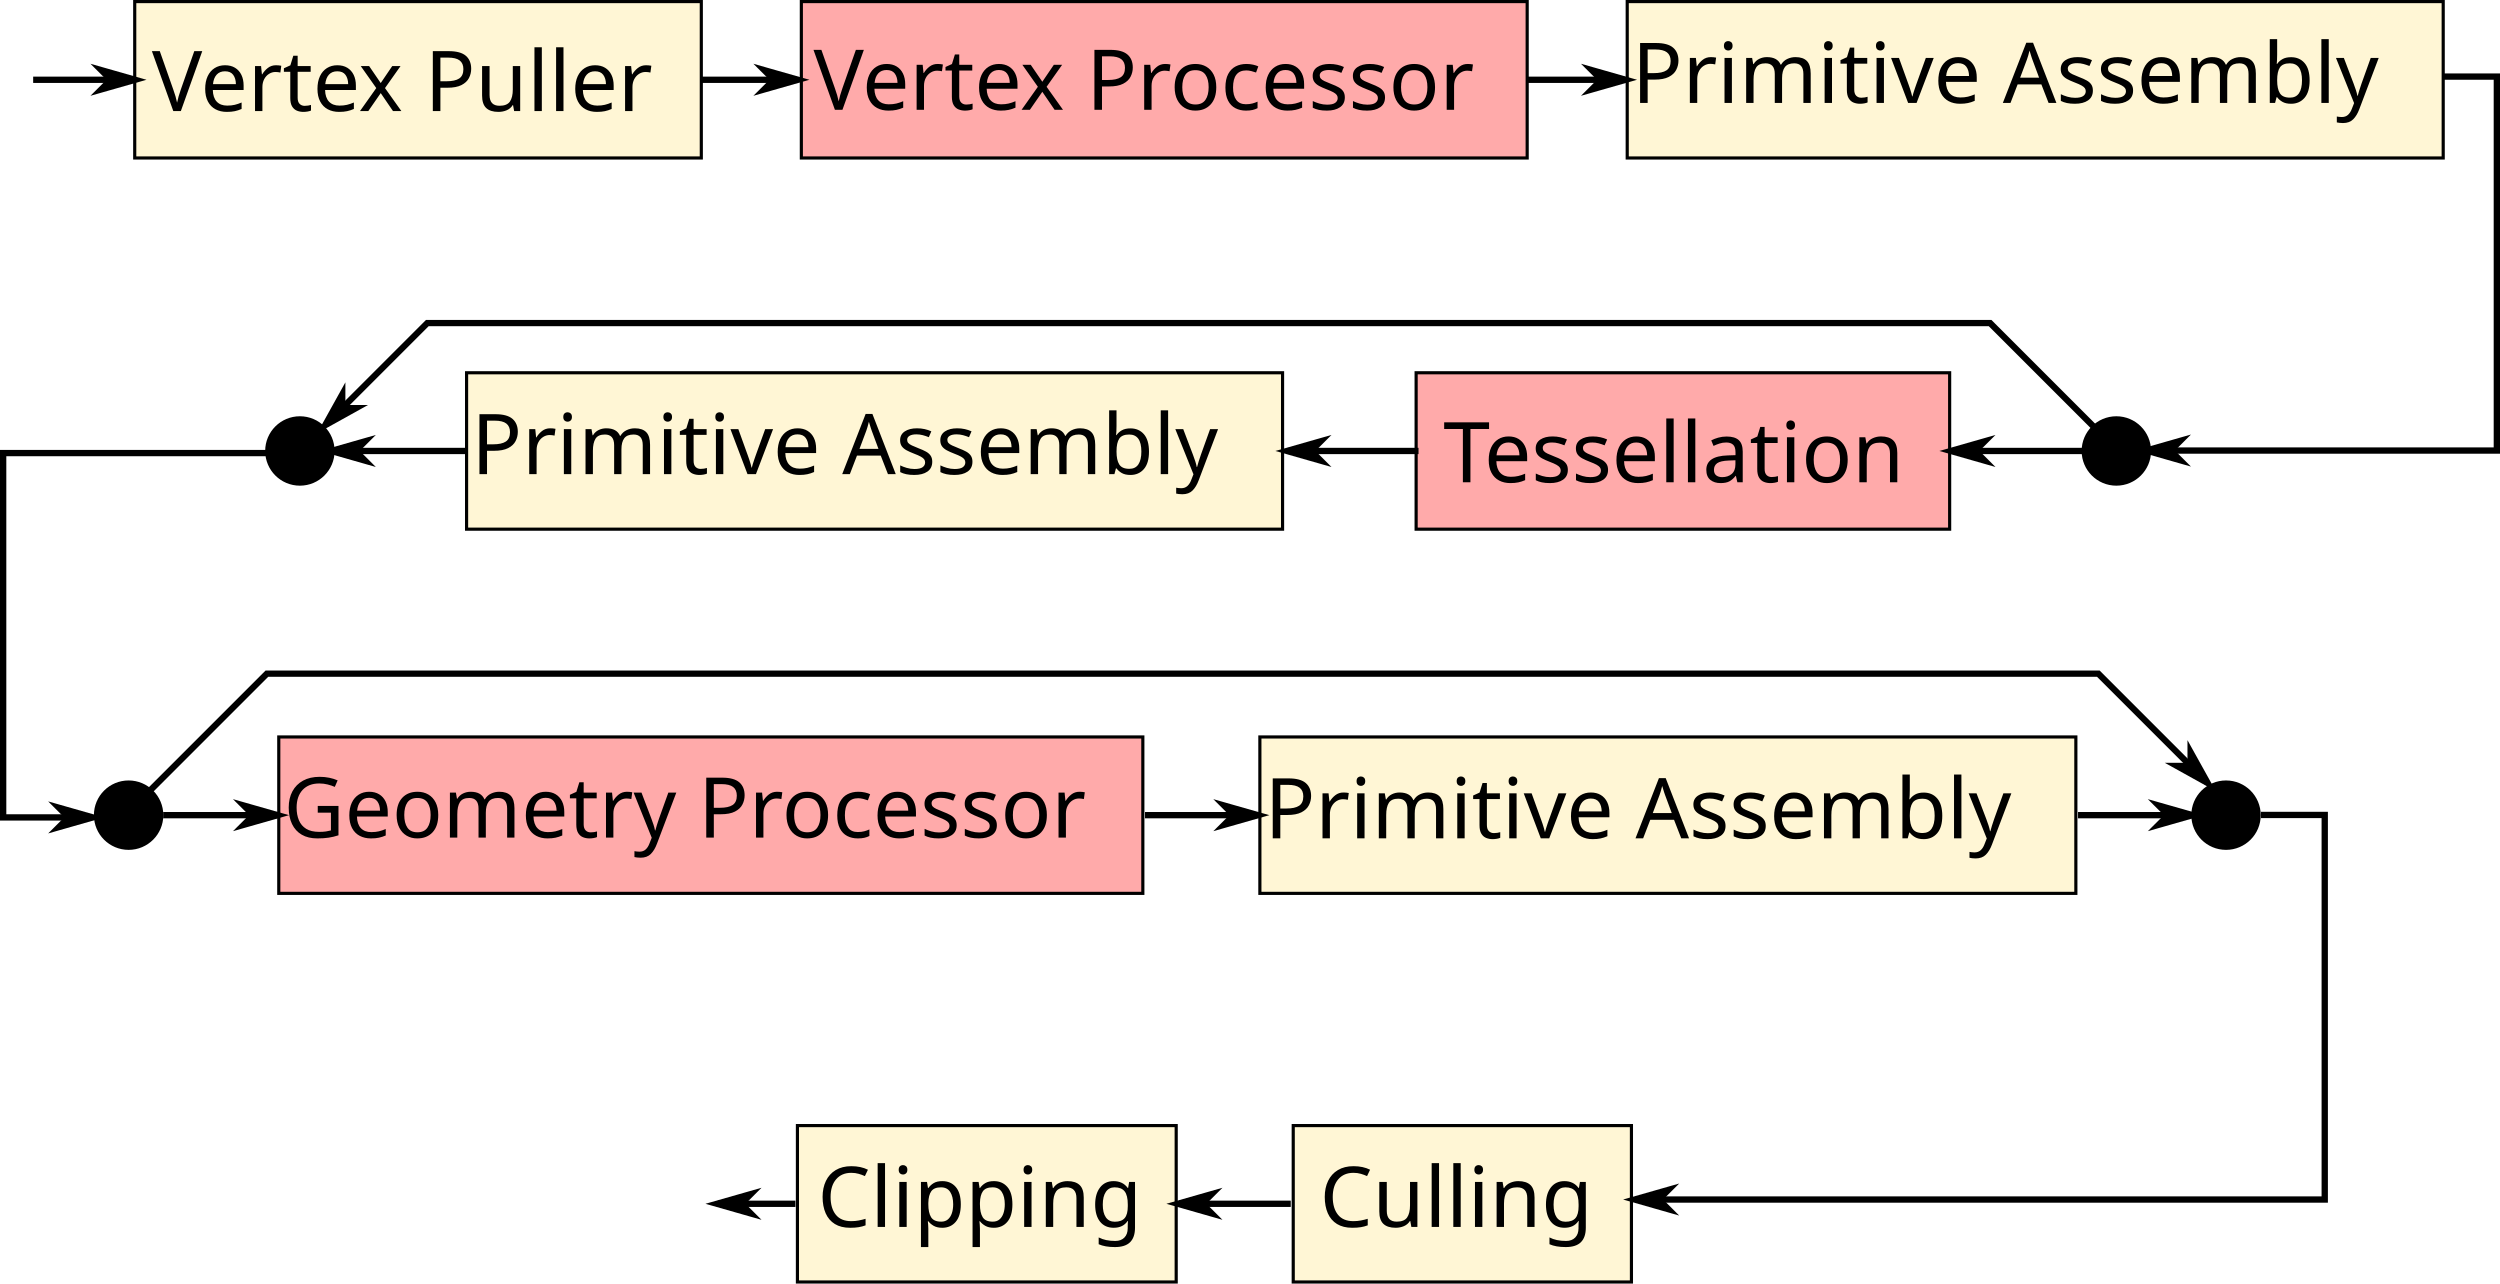
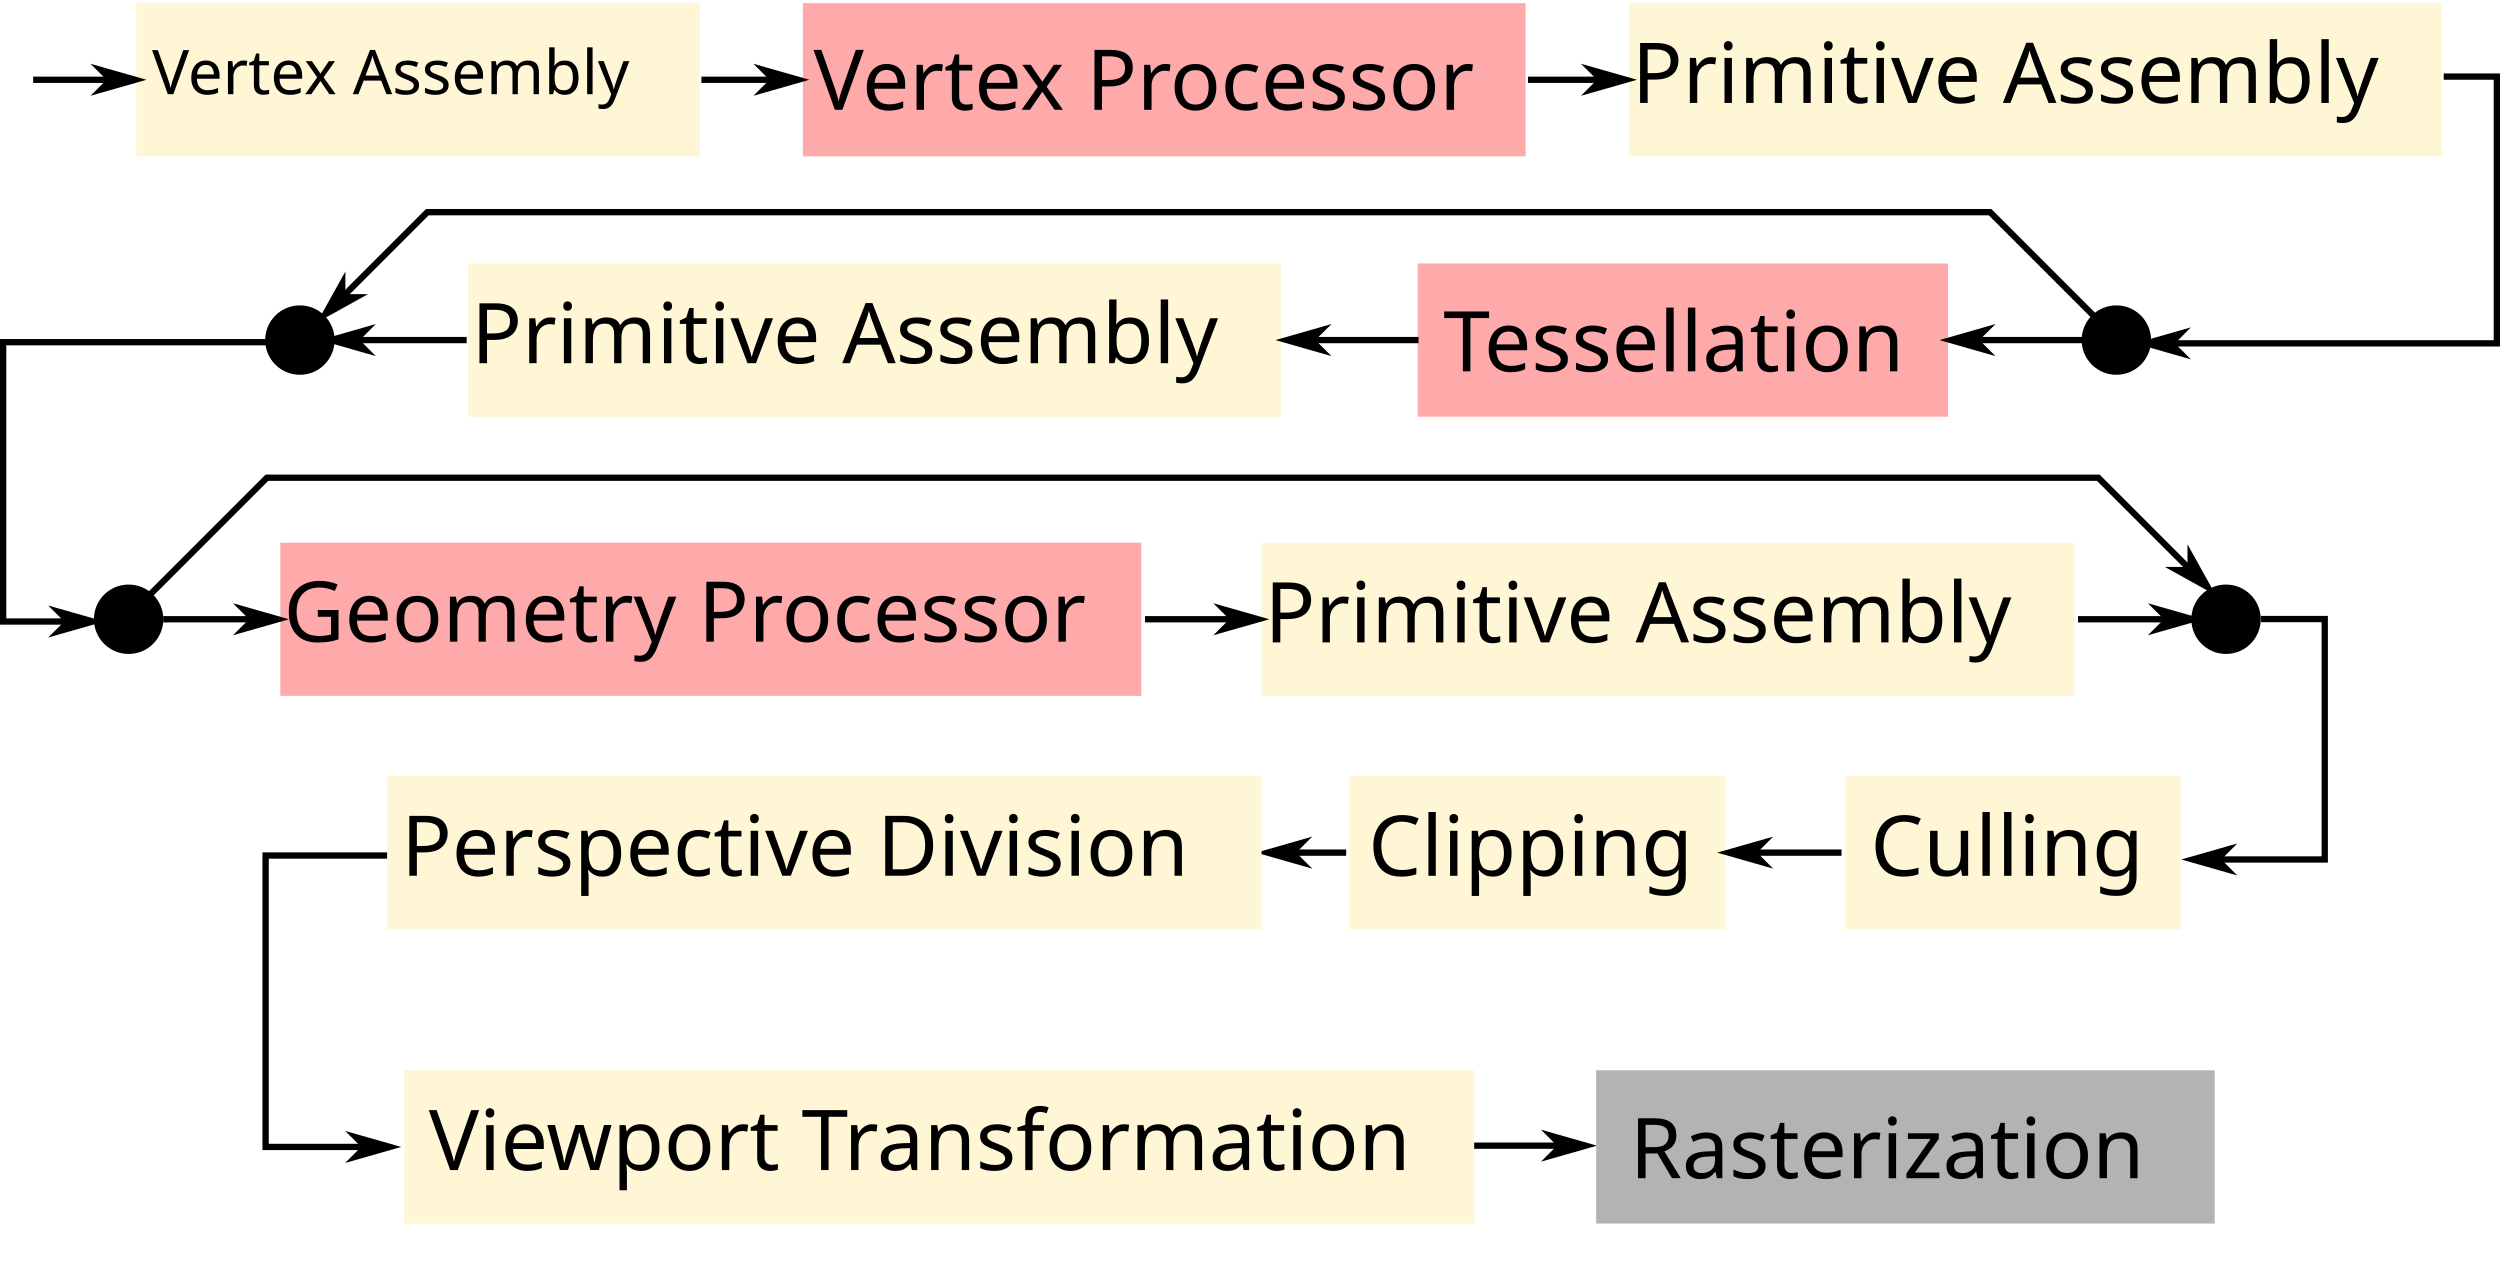
<svg xmlns="http://www.w3.org/2000/svg" width="357.899mm" height="183.755mm" viewBox="0 0 357.899 183.755" version="1.1" id="svg14798">
  <defs id="defs14792">
    <marker orient="auto" refY="0" refX="0" id="Arrow1Mend" style="overflow:visible">
      <path id="path3697" d="M 0,0 5,-5 -12.5,0 5,5 Z" style="fill-rule:evenodd;stroke:#000000;stroke-width:1pt;marker-start:none" transform="matrix(-0.4,0,0,-0.4,-4,0)" />
    </marker>
    <marker orient="auto" refY="0" refX="0" id="marker14679" style="overflow:visible">
      <path id="path14677" d="M 0,0 5,-5 -12.5,0 5,5 Z" style="fill-rule:evenodd;stroke:#000000;stroke-width:1pt;marker-start:none" transform="matrix(-0.4,0,0,-0.4,-4,0)" />
    </marker>
    <marker orient="auto" refY="0" refX="0" id="marker14683" style="overflow:visible">
      <path id="path14681" d="M 0,0 5,-5 -12.5,0 5,5 Z" style="fill-rule:evenodd;stroke:#000000;stroke-width:1pt;marker-start:none" transform="matrix(-0.4,0,0,-0.4,-4,0)" />
    </marker>
    <marker orient="auto" refY="0" refX="0" id="marker14687" style="overflow:visible">
      <path id="path14685" d="M 0,0 5,-5 -12.5,0 5,5 Z" style="fill-rule:evenodd;stroke:#000000;stroke-width:1pt;marker-start:none" transform="matrix(-0.4,0,0,-0.4,-4,0)" />
    </marker>
    <marker orient="auto" refY="0" refX="0" id="marker14691" style="overflow:visible">
      <path id="path14689" d="M 0,0 5,-5 -12.5,0 5,5 Z" style="fill-rule:evenodd;stroke:#000000;stroke-width:1pt;marker-start:none" transform="matrix(-0.4,0,0,-0.4,-4,0)" />
    </marker>
    <marker orient="auto" refY="0" refX="0" id="marker14695" style="overflow:visible">
      <path id="path14693" d="M 0,0 5,-5 -12.5,0 5,5 Z" style="fill-rule:evenodd;stroke:#000000;stroke-width:1pt;marker-start:none" transform="matrix(-0.4,0,0,-0.4,-4,0)" />
    </marker>
    <marker orient="auto" refY="0" refX="0" id="marker14699" style="overflow:visible">
      <path id="path14697" d="M 0,0 5,-5 -12.5,0 5,5 Z" style="fill-rule:evenodd;stroke:#000000;stroke-width:1pt;marker-start:none" transform="matrix(-0.4,0,0,-0.4,-4,0)" />
    </marker>
    <marker orient="auto" refY="0" refX="0" id="marker14703" style="overflow:visible">
      <path id="path14701" d="M 0,0 5,-5 -12.5,0 5,5 Z" style="fill-rule:evenodd;stroke:#000000;stroke-width:1pt;marker-start:none" transform="matrix(-0.4,0,0,-0.4,-4,0)" />
    </marker>
    <marker orient="auto" refY="0" refX="0" id="marker14707" style="overflow:visible">
      <path id="path14705" d="M 0,0 5,-5 -12.5,0 5,5 Z" style="fill-rule:evenodd;stroke:#000000;stroke-width:1pt;marker-start:none" transform="matrix(-0.4,0,0,-0.4,-4,0)" />
    </marker>
    <marker orient="auto" refY="0" refX="0" id="marker14711" style="overflow:visible">
      <path id="path14709" d="M 0,0 5,-5 -12.5,0 5,5 Z" style="fill-rule:evenodd;stroke:#000000;stroke-width:1pt;marker-start:none" transform="matrix(-0.4,0,0,-0.4,-4,0)" />
    </marker>
    <marker orient="auto" refY="0" refX="0" id="marker14715" style="overflow:visible">
      <path id="path14713" d="M 0,0 5,-5 -12.5,0 5,5 Z" style="fill-rule:evenodd;stroke:#000000;stroke-width:1pt;marker-start:none" transform="matrix(-0.4,0,0,-0.4,-4,0)" />
    </marker>
    <marker orient="auto" refY="0" refX="0" id="marker14719" style="overflow:visible">
      <path id="path14717" d="M 0,0 5,-5 -12.5,0 5,5 Z" style="fill-rule:evenodd;stroke:#000000;stroke-width:1pt;marker-start:none" transform="matrix(-0.4,0,0,-0.4,-4,0)" />
    </marker>
    <marker orient="auto" refY="0" refX="0" id="marker14723" style="overflow:visible">
      <path id="path14721" d="M 0,0 5,-5 -12.5,0 5,5 Z" style="fill-rule:evenodd;stroke:#000000;stroke-width:1pt;marker-start:none" transform="matrix(-0.4,0,0,-0.4,-4,0)" />
    </marker>
    <marker orient="auto" refY="0" refX="0" id="marker14727" style="overflow:visible">
      <path id="path14725" d="M 0,0 5,-5 -12.5,0 5,5 Z" style="fill-rule:evenodd;stroke:#000000;stroke-width:1pt;marker-start:none" transform="matrix(-0.4,0,0,-0.4,-4,0)" />
    </marker>
    <marker orient="auto" refY="0" refX="0" id="marker14731" style="overflow:visible">
      <path id="path14729" d="M 0,0 5,-5 -12.5,0 5,5 Z" style="fill-rule:evenodd;stroke:#000000;stroke-width:1pt;marker-start:none" transform="matrix(-0.4,0,0,-0.4,-4,0)" />
    </marker>
    <marker orient="auto" refY="0" refX="0" id="marker14735" style="overflow:visible">
      <path id="path14733" d="M 0,0 5,-5 -12.5,0 5,5 Z" style="fill-rule:evenodd;stroke:#000000;stroke-width:1pt;marker-start:none" transform="matrix(-0.4,0,0,-0.4,-4,0)" />
    </marker>
+     <marker orient="auto" refY="0" refX="0" id="Arrow1Mend-3" style="overflow:visible">
+       <path id="path3697-6" d="M 0,0 5,-5 -12.5,0 5,5 Z" style="fill-rule:evenodd;stroke:#000000;stroke-width:1pt;marker-start:none" transform="matrix(-0.4,0,0,-0.4,-4,0)" />
+     </marker>
+     <marker orient="auto" refY="0" refX="0" id="Arrow1Mend-2-9" style="overflow:visible">
+       <path id="path3697-7-3" d="M 0,0 5,-5 -12.5,0 5,5 Z" style="fill-rule:evenodd;stroke:#000000;stroke-width:1pt;marker-start:none" transform="matrix(-0.4,0,0,-0.4,-4,0)" />
+     </marker>
+     <marker orient="auto" refY="0" refX="0" id="Arrow1Mend-2-9-0" style="overflow:visible">
+       <path id="path3697-7-3-6" d="M 0,0 5,-5 -12.5,0 5,5 Z" style="fill-rule:evenodd;stroke:#000000;stroke-width:1pt;marker-start:none" transform="matrix(-0.4,0,0,-0.4,-4,0)" />
+     </marker>
+     <marker orient="auto" refY="0" refX="0" id="Arrow1Mend-5" style="overflow:visible">
+       <path id="path3697-3" d="M 0,0 5,-5 -12.5,0 5,5 Z" style="fill-rule:evenodd;stroke:#000000;stroke-width:1pt;marker-start:none" transform="matrix(-0.4,0,0,-0.4,-4,0)" />
+     </marker>
  </defs>
  <g id="layer1" transform="translate(91.25915,24.6871)">
-     <g id="g14407" transform="matrix(0.1505627,0,0,0.1505627,-335.832,80.00382)">
-       <g transform="translate(-45.71429,18.27087)" id="g14276">
-         <g id="g14117" transform="translate(4190.261,-292.9149)">
-           <rect y="651.055" x="-1289.01" height="145.714" width="318.572" id="rect13427-8-5" style="color:#000000;display:inline;overflow:visible;visibility:visible;opacity:1;fill:#fff6d5;fill-opacity:1;stroke:#000000;stroke-width:6;stroke-linecap:butt;stroke-linejoin:miter;stroke-miterlimit:4;stroke-dasharray:none;stroke-dashoffset:0;stroke-opacity:1;marker:none;paint-order:stroke fill markers;enable-background:accumulate" />
-           <text xml:space="preserve" style="font-style:normal;font-weight:normal;font-size:23.044px;line-height:0%;font-family:sans-serif;letter-spacing:0px;word-spacing:0px;fill:#000000;fill-opacity:1;stroke:none;stroke-width:1.92" x="-1265.394" y="745.923" id="text38745-2-6-6-5-5-4-2-2">
-             <tspan id="tspan38747-0-9-5-43-0-1-1-5" x="-1265.394" y="745.923" style="font-size:79.786px;line-height:1.25;font-family:sans-serif;stroke-width:1.92">Culling</tspan>
-           </text>
-         </g>
-         <g id="g14122" transform="translate(3759.251,-412.3247)">
-           <rect y="770.464" x="-1329.428" height="145.714" width="357.143" id="rect13427-8-2" style="color:#000000;display:inline;overflow:visible;visibility:visible;opacity:1;fill:#fff6d5;fill-opacity:1;stroke:#000000;stroke-width:6;stroke-linecap:butt;stroke-linejoin:miter;stroke-miterlimit:4;stroke-dasharray:none;stroke-dashoffset:0;stroke-opacity:1;marker:none;paint-order:stroke fill markers;enable-background:accumulate" />
-           <text xml:space="preserve" style="font-style:normal;font-weight:normal;font-size:23.044px;line-height:0%;font-family:sans-serif;letter-spacing:0px;word-spacing:0px;fill:#000000;fill-opacity:1;stroke:none;stroke-width:1.92" x="-1311.85" y="865.333" id="text38745-2-6-6-5-5-4-2-2-3">
-             <tspan id="tspan38747-0-9-5-43-0-1-1-5-9" x="-1311.85" y="865.333" style="font-size:79.786px;line-height:1.25;font-family:sans-serif;stroke-width:1.92">Clipping</tspan>
-           </text>
-         </g>
-       </g>
-       <g transform="translate(3739.463,-597.9193)" id="g14092">
-         <rect style="color:#000000;display:inline;overflow:visible;visibility:visible;opacity:1;fill:#fff6d5;fill-opacity:1;stroke:#000000;stroke-width:6;stroke-linecap:butt;stroke-linejoin:miter;stroke-miterlimit:4;stroke-dasharray:none;stroke-dashoffset:0;stroke-opacity:1;marker:none;paint-order:stroke fill markers;enable-background:accumulate" id="rect13427" width="535.714" height="145.714" x="-1985.468" y="-94.412" />
-         <text id="text38745-2-6-6-5-5" y="8.19" x="-1970.642" style="font-style:normal;font-weight:normal;font-size:23.044px;line-height:0%;font-family:sans-serif;letter-spacing:0px;word-spacing:0px;fill:#000000;fill-opacity:1;stroke:none;stroke-width:1.92" xml:space="preserve">
-           <tspan style="font-size:79.786px;line-height:1.25;font-family:sans-serif;stroke-width:1.92" y="8.19" x="-1970.642" id="tspan38747-0-9-5-43-0">Vertex Puller</tspan>
+     <g transform="matrix(0.1505627,0,0,0.1505627,-263.8686,32.48387)" id="g14276" style="stroke:none">
+       <g id="g14117" transform="translate(4190.261,-292.9149)" style="stroke:none">
+         <rect y="651.055" x="-1289.01" height="145.714" width="318.572" id="rect13427-8-5" style="color:#000000;display:inline;overflow:visible;visibility:visible;opacity:1;fill:#fff6d5;fill-opacity:1;stroke:none;stroke-width:6;stroke-linecap:butt;stroke-linejoin:miter;stroke-miterlimit:4;stroke-dasharray:none;stroke-dashoffset:0;stroke-opacity:1;marker:none;paint-order:stroke fill markers;enable-background:accumulate" />
+         <text xml:space="preserve" style="font-style:normal;font-weight:normal;font-size:23.044px;line-height:0%;font-family:sans-serif;letter-spacing:0px;word-spacing:0px;fill:#000000;fill-opacity:1;stroke:none;stroke-width:1.92" x="-1265.394" y="745.923" id="text38745-2-6-6-5-5-4-2-2">
+           <tspan id="tspan38747-0-9-5-43-0-1-1-5" x="-1265.394" y="745.923" style="font-size:79.785px;line-height:1.25;font-family:sans-serif;stroke:none;stroke-width:1.92">Culling</tspan>
        </text>
      </g>
-       <g transform="translate(4304.378,-890.7298)" id="g14102">
-         <rect style="color:#000000;display:inline;overflow:visible;visibility:visible;opacity:1;fill:#fff6d5;fill-opacity:1;stroke:#000000;stroke-width:6;stroke-linecap:butt;stroke-linejoin:miter;stroke-miterlimit:4;stroke-dasharray:none;stroke-dashoffset:0;stroke-opacity:1;marker:none;paint-order:stroke fill markers;enable-background:accumulate" id="rect13427-8-8" width="772.857" height="145.714" x="-1131.275" y="198.399" />
-         <text id="text38745-2-6-6-5-5-4-7" y="293.267" x="-1128.269" style="font-style:normal;font-weight:normal;font-size:23.044px;line-height:0%;font-family:sans-serif;letter-spacing:0px;word-spacing:0px;fill:#000000;fill-opacity:1;stroke:none;stroke-width:1.92" xml:space="preserve">
-           <tspan style="font-size:79.786px;line-height:1.25;font-family:sans-serif;stroke-width:1.92" y="293.267" x="-1128.269" id="tspan38747-0-9-5-43-0-1-9">Primitive Assembly</tspan>
+       <g id="g14122" transform="translate(3759.251,-412.3247)" style="stroke:none">
+         <rect y="770.464" x="-1329.428" height="145.714" width="357.143" id="rect13427-8-2" style="color:#000000;display:inline;overflow:visible;visibility:visible;opacity:1;fill:#fff6d5;fill-opacity:1;stroke:none;stroke-width:6;stroke-linecap:butt;stroke-linejoin:miter;stroke-miterlimit:4;stroke-dasharray:none;stroke-dashoffset:0;stroke-opacity:1;marker:none;paint-order:stroke fill markers;enable-background:accumulate" />
+         <text xml:space="preserve" style="font-style:normal;font-weight:normal;font-size:23.044px;line-height:0%;font-family:sans-serif;letter-spacing:0px;word-spacing:0px;fill:#000000;fill-opacity:1;stroke:none;stroke-width:1.92" x="-1311.85" y="865.333" id="text38745-2-6-6-5-5-4-2-2-3">
+           <tspan id="tspan38747-0-9-5-43-0-1-1-5-9" x="-1311.85" y="865.333" style="font-size:79.785px;line-height:1.25;font-family:sans-serif;stroke:none;stroke-width:1.92">Clipping</tspan>
        </text>
      </g>
-       <rect y="-692.331" x="2387.835" height="145.714" width="687.143" id="rect13427-8" style="color:#000000;display:inline;overflow:visible;visibility:visible;opacity:1;fill:#ffaaaa;fill-opacity:1;stroke:#000000;stroke-width:6;stroke-linecap:butt;stroke-linejoin:miter;stroke-miterlimit:4;stroke-dasharray:none;stroke-dashoffset:0;stroke-opacity:1;marker:none;paint-order:stroke fill markers;enable-background:accumulate" />
-       <text xml:space="preserve" style="font-style:normal;font-weight:normal;font-size:23.044px;line-height:0%;font-family:sans-serif;letter-spacing:0px;word-spacing:0px;fill:#000000;fill-opacity:1;stroke:none;stroke-width:1.92" x="2397.889" y="-590.957" id="text38745-2-6-6-5-5-4">
-         <tspan id="tspan38747-0-9-5-43-0-1" x="2397.889" y="-590.957" style="font-size:79.786px;line-height:1.25;font-family:sans-serif;stroke-width:1.92">Vertex Processor</tspan>
+     </g>
+     <g transform="matrix(0.1505627,0,0,0.1505627,227.1917,-10.02054)" id="g14092" style="stroke:none">
+       <rect style="color:#000000;display:inline;overflow:visible;visibility:visible;opacity:1;fill:#fff6d5;fill-opacity:1;stroke:none;stroke-width:6;stroke-linecap:butt;stroke-linejoin:miter;stroke-miterlimit:4;stroke-dasharray:none;stroke-dashoffset:0;stroke-opacity:1;marker:none;paint-order:stroke fill markers;enable-background:accumulate" id="rect13427" width="535.714" height="145.714" x="-1985.468" y="-94.412" />
+       <text id="text38745-2-6-6-5-5" y="-7.827" x="-1970.477" style="font-style:normal;font-weight:normal;font-size:16.956px;line-height:0%;font-family:sans-serif;letter-spacing:0px;word-spacing:0px;fill:#000000;fill-opacity:1;stroke:none;stroke-width:1.413" xml:space="preserve">
+         <tspan style="font-size:58.704px;line-height:1.25;font-family:sans-serif;stroke:none;stroke-width:1.413" y="-7.827" x="-1970.477" id="tspan13253">Vertex Assembly</tspan>
      </text>
-       <rect y="-339.392" x="2972.392" height="145.714" width="504.286" id="rect13427-8-0" style="color:#000000;display:inline;overflow:visible;visibility:visible;opacity:1;fill:#ffaaaa;fill-opacity:1;stroke:#000000;stroke-width:6;stroke-linecap:butt;stroke-linejoin:miter;stroke-miterlimit:4;stroke-dasharray:none;stroke-dashoffset:0;stroke-opacity:1;marker:none;paint-order:stroke fill markers;enable-background:accumulate" />
-       <text xml:space="preserve" style="font-style:normal;font-weight:normal;font-size:23.044px;line-height:0%;font-family:sans-serif;letter-spacing:0px;word-spacing:0px;fill:#000000;fill-opacity:1;stroke:none;stroke-width:1.92" x="2996.749" y="-236.791" id="text38745-2-6-6-5-5-4-2">
-         <tspan id="tspan38747-0-9-5-43-0-1-1" x="2996.749" y="-236.791" style="font-size:79.786px;line-height:1.25;font-family:sans-serif;stroke-width:1.92">Tessellation</tspan>
+     </g>
+     <g transform="matrix(0.1505627,0,0,0.1505627,312.2469,-54.10689)" id="g14102" style="stroke:none">
+       <rect style="color:#000000;display:inline;overflow:visible;visibility:visible;opacity:1;fill:#fff6d5;fill-opacity:1;stroke:none;stroke-width:6;stroke-linecap:butt;stroke-linejoin:miter;stroke-miterlimit:4;stroke-dasharray:none;stroke-dashoffset:0;stroke-opacity:1;marker:none;paint-order:stroke fill markers;enable-background:accumulate" id="rect13427-8-8" width="772.857" height="145.714" x="-1131.275" y="198.399" />
+       <text id="text38745-2-6-6-5-5-4-7" y="293.267" x="-1128.269" style="font-style:normal;font-weight:normal;font-size:23.044px;line-height:0%;font-family:sans-serif;letter-spacing:0px;word-spacing:0px;fill:#000000;fill-opacity:1;stroke:none;stroke-width:1.92" xml:space="preserve">
+         <tspan style="font-size:79.785px;line-height:1.25;font-family:sans-serif;stroke-width:1.92;stroke:none" y="293.267" x="-1128.269" id="tspan38747-0-9-5-43-0-1-9">Primitive Assembly</tspan>
      </text>
-       <g transform="translate(3200.809,-537.7909)" id="g14102-7">
-         <rect style="color:#000000;display:inline;overflow:visible;visibility:visible;opacity:1;fill:#fff6d5;fill-opacity:1;stroke:#000000;stroke-width:6;stroke-linecap:butt;stroke-linejoin:miter;stroke-miterlimit:4;stroke-dasharray:none;stroke-dashoffset:0;stroke-opacity:1;marker:none;paint-order:stroke fill markers;enable-background:accumulate" id="rect13427-8-8-9" width="772.857" height="145.714" x="-1131.275" y="198.399" />
-         <text id="text38745-2-6-6-5-5-4-7-1" y="293.267" x="-1128.269" style="font-style:normal;font-weight:normal;font-size:23.044px;line-height:0%;font-family:sans-serif;letter-spacing:0px;word-spacing:0px;fill:#000000;fill-opacity:1;stroke:none;stroke-width:1.92" xml:space="preserve">
-           <tspan style="font-size:79.786px;line-height:1.25;font-family:sans-serif;stroke-width:1.92" y="293.267" x="-1128.269" id="tspan38747-0-9-5-43-0-1-9-9">Primitive Assembly</tspan>
+     </g>
+     <rect y="-24.235" x="23.687" height="21.939" width="103.458" id="rect13427-8" style="color:#000000;display:inline;overflow:visible;visibility:visible;fill:#ffaaaa;fill-opacity:1;stroke:none;stroke-width:0.903;stroke-linecap:butt;stroke-linejoin:miter;stroke-miterlimit:4;stroke-dasharray:none;stroke-dashoffset:0;stroke-opacity:1;marker:none;paint-order:stroke fill markers;enable-background:accumulate" />
+     <text xml:space="preserve" style="font-style:normal;font-weight:normal;font-size:3.47px;line-height:0%;font-family:sans-serif;letter-spacing:0px;word-spacing:0px;fill:#000000;fill-opacity:1;stroke:none;stroke-width:0.289" x="25.201" y="-8.972" id="text38745-2-6-6-5-5-4">
+       <tspan id="tspan38747-0-9-5-43-0-1" x="25.201" y="-8.972" style="font-size:12.013px;line-height:1.25;font-family:sans-serif;stroke-width:0.289">Vertex Processor</tspan>
+     </text>
+     <rect y="13.029" x="111.699" height="21.939" width="75.927" id="rect13427-8-0" style="color:#000000;display:inline;overflow:visible;visibility:visible;fill:#ffaaaa;fill-opacity:1;stroke:none;stroke-width:0.903;stroke-linecap:butt;stroke-linejoin:miter;stroke-miterlimit:4;stroke-dasharray:none;stroke-dashoffset:0;stroke-opacity:1;marker:none;paint-order:stroke fill markers;enable-background:accumulate" />
+     <text xml:space="preserve" style="font-style:normal;font-weight:normal;font-size:3.47px;line-height:0%;font-family:sans-serif;letter-spacing:0px;word-spacing:0px;fill:#000000;fill-opacity:1;stroke:none;stroke-width:0.289" x="115.367" y="28.477" id="text38745-2-6-6-5-5-4-2">
+       <tspan id="tspan38747-0-9-5-43-0-1-1" x="115.367" y="28.477" style="font-size:12.013px;line-height:1.25;font-family:sans-serif;stroke-width:0.289">Tessellation</tspan>
+     </text>
+     <g transform="matrix(0.1505627,0,0,0.1505627,146.0906,-16.84246)" id="g14102-7" style="stroke:none">
+       <rect style="color:#000000;display:inline;overflow:visible;visibility:visible;opacity:1;fill:#fff6d5;fill-opacity:1;stroke:none;stroke-width:6;stroke-linecap:butt;stroke-linejoin:miter;stroke-miterlimit:4;stroke-dasharray:none;stroke-dashoffset:0;stroke-opacity:1;marker:none;paint-order:stroke fill markers;enable-background:accumulate" id="rect13427-8-8-9" width="772.857" height="145.714" x="-1131.275" y="198.399" />
+       <text id="text38745-2-6-6-5-5-4-7-1" y="293.267" x="-1128.269" style="font-style:normal;font-weight:normal;font-size:23.044px;line-height:0%;font-family:sans-serif;letter-spacing:0px;word-spacing:0px;fill:#000000;fill-opacity:1;stroke:none;stroke-width:1.92" xml:space="preserve">
+         <tspan style="font-size:79.785px;line-height:1.25;font-family:sans-serif;stroke:none;stroke-width:1.92" y="293.267" x="-1128.269" id="tspan38747-0-9-5-43-0-1-9-9">Primitive Assembly</tspan>
+       </text>
+     </g>
+     <circle r="4.517" cy="23.999" cx="211.716" id="path14172" style="color:#000000;display:inline;overflow:visible;visibility:visible;fill:#000000;fill-opacity:1;stroke:#000000;stroke-width:0.903;stroke-linecap:butt;stroke-linejoin:miter;stroke-miterlimit:4;stroke-dasharray:none;stroke-dashoffset:0;stroke-opacity:1;marker:none;paint-order:stroke fill markers;enable-background:accumulate" />
+     <circle r="4.517" cy="23.999" cx="-48.327" id="path14172-4" style="color:#000000;display:inline;overflow:visible;visibility:visible;fill:#000000;fill-opacity:1;stroke:#000000;stroke-width:0.903;stroke-linecap:butt;stroke-linejoin:miter;stroke-miterlimit:4;stroke-dasharray:none;stroke-dashoffset:0;stroke-opacity:1;marker:none;paint-order:stroke fill markers;enable-background:accumulate" />
+     <rect y="52.996" x="-51.123" height="21.939" width="123.246" id="rect13427-8-7" style="color:#000000;display:inline;overflow:visible;visibility:visible;fill:#ffaaaa;fill-opacity:1;stroke:none;stroke-width:0.903;stroke-linecap:butt;stroke-linejoin:miter;stroke-miterlimit:4;stroke-dasharray:none;stroke-dashoffset:0;stroke-opacity:1;marker:none;paint-order:stroke fill markers;enable-background:accumulate" />
+     <text xml:space="preserve" style="font-style:normal;font-weight:normal;font-size:3.47px;line-height:0%;font-family:sans-serif;letter-spacing:0px;word-spacing:0px;fill:#000000;fill-opacity:1;stroke:none;stroke-width:0.289" x="-50.658" y="67.174" id="text38745-2-6-6-5-5-4-3">
+       <tspan id="tspan38747-0-9-5-43-0-1-6" x="-50.658" y="67.174" style="font-size:12.013px;line-height:1.25;font-family:sans-serif;stroke-width:0.289">Geometry Processor</tspan>
+     </text>
+     <g transform="matrix(0.1505627,0,0,0.1505627,259.6579,23.12431)" id="g14102-7-6" style="stroke:none">
+       <rect style="color:#000000;display:inline;overflow:visible;visibility:visible;opacity:1;fill:#fff6d5;fill-opacity:1;stroke:none;stroke-width:6;stroke-linecap:butt;stroke-linejoin:miter;stroke-miterlimit:4;stroke-dasharray:none;stroke-dashoffset:0;stroke-opacity:1;marker:none;paint-order:stroke fill markers;enable-background:accumulate" id="rect13427-8-8-9-3" width="772.857" height="145.714" x="-1131.275" y="198.399" />
+       <text id="text38745-2-6-6-5-5-4-7-1-6" y="293.267" x="-1128.269" style="font-style:normal;font-weight:normal;font-size:23.044px;line-height:0%;font-family:sans-serif;letter-spacing:0px;word-spacing:0px;fill:#000000;fill-opacity:1;stroke:none;stroke-width:1.92" xml:space="preserve">
+         <tspan style="font-size:79.785px;line-height:1.25;font-family:sans-serif;stroke:none;stroke-width:1.92" y="293.267" x="-1128.269" id="tspan38747-0-9-5-43-0-1-9-9-8">Primitive Assembly</tspan>
+       </text>
+     </g>
+     <circle r="4.517" cy="63.965" cx="227.418" id="path14172-6" style="color:#000000;display:inline;overflow:visible;visibility:visible;fill:#000000;fill-opacity:1;stroke:#000000;stroke-width:0.903;stroke-linecap:butt;stroke-linejoin:miter;stroke-miterlimit:4;stroke-dasharray:none;stroke-dashoffset:0;stroke-opacity:1;marker:none;paint-order:stroke fill markers;enable-background:accumulate" />
+     <circle r="4.517" cy="63.965" cx="-72.847" id="path14172-6-6" style="color:#000000;display:inline;overflow:visible;visibility:visible;fill:#000000;fill-opacity:1;stroke:#000000;stroke-width:0.903;stroke-linecap:butt;stroke-linejoin:miter;stroke-miterlimit:4;stroke-dasharray:none;stroke-dashoffset:0;stroke-opacity:1;marker:none;paint-order:stroke fill markers;enable-background:accumulate" />
+     <path id="path14278" d="m -86.511,-13.266 h 14.449" style="fill:none;fill-rule:evenodd;stroke:#000000;stroke-width:0.903;stroke-linecap:butt;stroke-linejoin:miter;stroke-miterlimit:4;stroke-dasharray:none;stroke-opacity:1;marker-end:url(#Arrow1Mend)" />
+     <path id="path14280" d="M 9.154,-13.266 H 22.842" style="fill:none;fill-rule:evenodd;stroke:#000000;stroke-width:0.903;stroke-linecap:butt;stroke-linejoin:miter;stroke-miterlimit:4;stroke-dasharray:none;stroke-opacity:1;marker-end:url(#Arrow1Mend)" />
+     <path id="path14282" d="m 127.481,-13.266 h 13.84" style="fill:none;fill-rule:evenodd;stroke:#000000;stroke-width:0.903;stroke-linecap:butt;stroke-linejoin:miter;stroke-miterlimit:4;stroke-dasharray:none;stroke-opacity:1;marker-end:url(#Arrow1Mend)" />
+     <path id="path14284" d="m 258.584,-13.722 h 7.605 v 38.19 h -50.038" style="fill:none;fill-rule:evenodd;stroke:#000000;stroke-width:0.903;stroke-linecap:butt;stroke-linejoin:miter;stroke-miterlimit:4;stroke-dasharray:none;stroke-opacity:1;marker-end:url(#Arrow1Mend)" />
+     <path id="path14286" d="M 207.329,23.999 H 188.166" style="fill:none;fill-rule:evenodd;stroke:#000000;stroke-width:0.903;stroke-linecap:butt;stroke-linejoin:miter;stroke-miterlimit:4;stroke-dasharray:none;stroke-opacity:1;marker-end:url(#Arrow1Mend)" />
+     <path id="path14288" d="M 111.816,23.999 H 93.108" style="fill:none;fill-rule:evenodd;stroke:#000000;stroke-width:0.903;stroke-linecap:butt;stroke-linejoin:miter;stroke-miterlimit:4;stroke-dasharray:none;stroke-opacity:1;marker-end:url(#Arrow1Mend)" />
+     <path id="path14290" d="m -24.452,23.999 h -19.251" style="fill:none;fill-rule:evenodd;stroke:#000000;stroke-width:0.903;stroke-linecap:butt;stroke-linejoin:miter;stroke-miterlimit:4;stroke-dasharray:none;stroke-opacity:1;marker-end:url(#Arrow1Mend)" />
+     <path id="path14292" d="m -67.9,63.965 h 16.239" style="fill:none;fill-rule:evenodd;stroke:#000000;stroke-width:0.903;stroke-linecap:butt;stroke-linejoin:miter;stroke-miterlimit:4;stroke-dasharray:none;stroke-opacity:1;marker-end:url(#Arrow1Mend)" />
+     <path id="path14294" d="M 72.661,63.965 H 88.685" style="fill:none;fill-rule:evenodd;stroke:#000000;stroke-width:0.903;stroke-linecap:butt;stroke-linejoin:miter;stroke-miterlimit:4;stroke-dasharray:none;stroke-opacity:1;marker-end:url(#Arrow1Mend)" />
+     <path id="path14294-5" d="m 119.562,139.327 h 16.024" style="fill:none;fill-rule:evenodd;stroke:#000000;stroke-width:0.903;stroke-linecap:butt;stroke-linejoin:miter;stroke-miterlimit:4;stroke-dasharray:none;stroke-opacity:1;marker-end:url(#Arrow1Mend-5)" />
+     <path id="path14296" d="m 206.231,63.965 h 16.239" style="fill:none;fill-rule:evenodd;stroke:#000000;stroke-width:0.903;stroke-linecap:butt;stroke-linejoin:miter;stroke-miterlimit:4;stroke-dasharray:none;stroke-opacity:1;marker-end:url(#Arrow1Mend)" />
+     <path id="path14298" d="m 232.424,63.936 h 9.125 V 98.355 H 222.792" style="fill:none;fill-rule:evenodd;stroke:#000000;stroke-width:0.903;stroke-linecap:butt;stroke-linejoin:miter;stroke-miterlimit:4;stroke-dasharray:none;stroke-opacity:1;marker-end:url(#Arrow1Mend)" />
+     <path id="path14300" d="M 172.371,97.376 H 156.346" style="fill:none;fill-rule:evenodd;stroke:#000000;stroke-width:0.903;stroke-linecap:butt;stroke-linejoin:miter;stroke-miterlimit:4;stroke-dasharray:none;stroke-opacity:1;marker-end:url(#Arrow1Mend)" />
+     <path id="path14302" d="M 101.46,97.376 H 90.357" style="fill:none;fill-rule:evenodd;stroke:#000000;stroke-width:0.903;stroke-linecap:butt;stroke-linejoin:miter;stroke-miterlimit:4;stroke-dasharray:none;stroke-opacity:1;marker-end:url(#Arrow1Mend)" />
+     <path id="path14304" d="M -52.737,24.3 H -90.807 V 64.288 h 12.69" style="fill:none;fill-rule:evenodd;stroke:#000000;stroke-width:0.903;stroke-linecap:butt;stroke-linejoin:miter;stroke-miterlimit:4;stroke-dasharray:none;stroke-opacity:1;marker-end:url(#Arrow1Mend)" />
+     <path id="path14306" d="M 211.588,23.635 193.641,5.688 H -30.085 L -44.61,20.213" style="fill:none;fill-rule:evenodd;stroke:#000000;stroke-width:0.903;stroke-linecap:butt;stroke-linejoin:miter;stroke-miterlimit:4;stroke-dasharray:none;stroke-opacity:1;marker-end:url(#Arrow1Mend)" />
+     <path id="path14310" d="M -72.519,63.175 -53.051,43.707 h 262.186 l 15.56,15.56" style="fill:none;fill-rule:evenodd;stroke:#000000;stroke-width:0.903;stroke-linecap:butt;stroke-linejoin:miter;stroke-miterlimit:4;stroke-dasharray:none;stroke-opacity:1;marker-end:url(#Arrow1Mend)" />
+     <g id="g186" transform="translate(-54.02481,22.21859)" style="stroke:none">
+       <rect y="64.188" x="18.161" height="21.939" width="125.21" id="rect13427-8-2-3" style="color:#000000;display:inline;overflow:visible;visibility:visible;opacity:1;fill:#fff6d5;fill-opacity:1;stroke:none;stroke-width:0.903;stroke-linecap:butt;stroke-linejoin:miter;stroke-miterlimit:4;stroke-dasharray:none;stroke-dashoffset:0;stroke-opacity:1;marker:none;paint-order:stroke fill markers;enable-background:accumulate" />
+       <text xml:space="preserve" style="font-style:normal;font-weight:normal;font-size:3.47px;line-height:0%;font-family:sans-serif;letter-spacing:0px;word-spacing:0px;fill:#000000;fill-opacity:1;stroke:none;stroke-width:0.289" x="20.195" y="78.471" id="text38745-2-6-6-5-5-4-2-2-3-6">
+         <tspan id="tspan38747-0-9-5-43-0-1-1-5-9-7" x="20.195" y="78.471" style="font-size:12.013px;line-height:1.25;font-family:sans-serif;stroke:none;stroke-width:0.289">Perspective Division</tspan>
+       </text>
+     </g>
+     <g id="g212" transform="translate(-69.72449,4.62556)" style="stroke:none">
+       <rect y="123.908" x="36.333" height="21.939" width="153.18" id="rect13427-8-2-5" style="color:#000000;display:inline;overflow:visible;visibility:visible;opacity:1;fill:#fff6d5;fill-opacity:1;stroke:none;stroke-width:0.903;stroke-linecap:butt;stroke-linejoin:miter;stroke-miterlimit:4;stroke-dasharray:none;stroke-dashoffset:0;stroke-opacity:1;marker:none;paint-order:stroke fill markers;enable-background:accumulate" />
+       <text xml:space="preserve" style="font-style:normal;font-weight:normal;font-size:3.47px;line-height:0%;font-family:sans-serif;letter-spacing:0px;word-spacing:0px;fill:#000000;fill-opacity:1;stroke:none;stroke-width:0.289" x="39.85" y="138.192" id="text38745-2-6-6-5-5-4-2-2-3-3">
+         <tspan id="tspan38747-0-9-5-43-0-1-1-5-9-5" x="39.85" y="138.192" style="font-size:12.013px;line-height:1.25;font-family:sans-serif;stroke:none;stroke-width:0.289">Viewport Transformation</tspan>
+       </text>
+     </g>
+     <g id="g212-6" transform="translate(42.49663,11.83749)" style="stroke:none">
+       <g id="g241" transform="translate(59.72024,-6.047619)" style="stroke:none">
+         <rect style="color:#000000;display:inline;overflow:visible;visibility:visible;opacity:1;fill:#b3b3b3;fill-opacity:1;stroke:none;stroke-width:0.903;stroke-linecap:butt;stroke-linejoin:miter;stroke-miterlimit:4;stroke-dasharray:none;stroke-dashoffset:0;stroke-opacity:1;marker:none;paint-order:stroke fill markers;enable-background:accumulate" id="rect13427-8-2-5-2" width="88.546" height="21.939" x="35.034" y="122.744" />
+         <text id="text38745-2-6-6-5-5-4-2-2-3-3-9" y="138.192" x="39.85" style="font-style:normal;font-weight:normal;font-size:3.47px;line-height:0%;font-family:sans-serif;letter-spacing:0px;word-spacing:0px;fill:#000000;fill-opacity:1;stroke:none;stroke-width:0.289" xml:space="preserve">
+           <tspan style="font-size:12.013px;line-height:1.25;font-family:sans-serif;stroke:none;stroke-width:0.289" y="138.192" x="39.85" id="tspan38747-0-9-5-43-0-1-1-5-9-5-1">Rasterization</tspan>
        </text>
      </g>
-       <circle r="30" cy="-266.535" cx="3636.678" id="path14172" style="color:#000000;display:inline;overflow:visible;visibility:visible;opacity:1;fill:#000000;fill-opacity:1;stroke:#000000;stroke-width:6;stroke-linecap:butt;stroke-linejoin:miter;stroke-miterlimit:4;stroke-dasharray:none;stroke-dashoffset:0;stroke-opacity:1;marker:none;paint-order:stroke fill markers;enable-background:accumulate" />
-       <circle r="30" cy="-266.535" cx="1909.535" id="path14172-4" style="color:#000000;display:inline;overflow:visible;visibility:visible;opacity:1;fill:#000000;fill-opacity:1;stroke:#000000;stroke-width:6;stroke-linecap:butt;stroke-linejoin:miter;stroke-miterlimit:4;stroke-dasharray:none;stroke-dashoffset:0;stroke-opacity:1;marker:none;paint-order:stroke fill markers;enable-background:accumulate" />
-       <rect y="6.893" x="1890.963" height="145.714" width="818.572" id="rect13427-8-7" style="color:#000000;display:inline;overflow:visible;visibility:visible;opacity:1;fill:#ffaaaa;fill-opacity:1;stroke:#000000;stroke-width:6;stroke-linecap:butt;stroke-linejoin:miter;stroke-miterlimit:4;stroke-dasharray:none;stroke-dashoffset:0;stroke-opacity:1;marker:none;paint-order:stroke fill markers;enable-background:accumulate" />
-       <text xml:space="preserve" style="font-style:normal;font-weight:normal;font-size:23.044px;line-height:0%;font-family:sans-serif;letter-spacing:0px;word-spacing:0px;fill:#000000;fill-opacity:1;stroke:none;stroke-width:1.92" x="1894.056" y="101.06" id="text38745-2-6-6-5-5-4-3">
-         <tspan id="tspan38747-0-9-5-43-0-1-6" x="1894.056" y="101.06" style="font-size:79.786px;line-height:1.25;font-family:sans-serif;stroke-width:1.92">Geometry Processor</tspan>
-       </text>
-       <g transform="translate(3955.095,-191.506)" id="g14102-7-6">
-         <rect style="color:#000000;display:inline;overflow:visible;visibility:visible;opacity:1;fill:#fff6d5;fill-opacity:1;stroke:#000000;stroke-width:6;stroke-linecap:butt;stroke-linejoin:miter;stroke-miterlimit:4;stroke-dasharray:none;stroke-dashoffset:0;stroke-opacity:1;marker:none;paint-order:stroke fill markers;enable-background:accumulate" id="rect13427-8-8-9-3" width="772.857" height="145.714" x="-1131.275" y="198.399" />
-         <text id="text38745-2-6-6-5-5-4-7-1-6" y="293.267" x="-1128.269" style="font-style:normal;font-weight:normal;font-size:23.044px;line-height:0%;font-family:sans-serif;letter-spacing:0px;word-spacing:0px;fill:#000000;fill-opacity:1;stroke:none;stroke-width:1.92" xml:space="preserve">
-           <tspan style="font-size:79.786px;line-height:1.25;font-family:sans-serif;stroke-width:1.92" y="293.267" x="-1128.269" id="tspan38747-0-9-5-43-0-1-9-9-8">Primitive Assembly</tspan>
-         </text>
-       </g>
-       <circle r="30" cy="79.75" cx="3740.963" id="path14172-6" style="color:#000000;display:inline;overflow:visible;visibility:visible;opacity:1;fill:#000000;fill-opacity:1;stroke:#000000;stroke-width:6;stroke-linecap:butt;stroke-linejoin:miter;stroke-miterlimit:4;stroke-dasharray:none;stroke-dashoffset:0;stroke-opacity:1;marker:none;paint-order:stroke fill markers;enable-background:accumulate" />
-       <circle r="30" cy="79.75" cx="1746.678" id="path14172-6-6" style="color:#000000;display:inline;overflow:visible;visibility:visible;opacity:1;fill:#000000;fill-opacity:1;stroke:#000000;stroke-width:6;stroke-linecap:butt;stroke-linejoin:miter;stroke-miterlimit:4;stroke-dasharray:none;stroke-dashoffset:0;stroke-opacity:1;marker:none;paint-order:stroke fill markers;enable-background:accumulate" />
-       <path id="path14278" d="m 1655.925,-619.474 h 95.965" style="fill:none;fill-rule:evenodd;stroke:#000000;stroke-width:6;stroke-linecap:butt;stroke-linejoin:miter;stroke-miterlimit:4;stroke-dasharray:none;stroke-opacity:1;marker-end:url(#Arrow1Mend)" />
-       <path id="path14280" d="m 2291.311,-619.474 h 90.914" style="fill:none;fill-rule:evenodd;stroke:#000000;stroke-width:6;stroke-linecap:butt;stroke-linejoin:miter;stroke-miterlimit:4;stroke-dasharray:none;stroke-opacity:1;marker-end:url(#Arrow1Mend)" />
-       <path id="path14282" d="m 3077.21,-619.474 h 91.924" style="fill:none;fill-rule:evenodd;stroke:#000000;stroke-width:6;stroke-linecap:butt;stroke-linejoin:miter;stroke-miterlimit:4;stroke-dasharray:none;stroke-opacity:1;marker-end:url(#Arrow1Mend)" />
-       <path id="path14284" d="m 3947.961,-622.504 h 50.508 v 355.574 h -332.34" style="fill:none;fill-rule:evenodd;stroke:#000000;stroke-width:6;stroke-linecap:butt;stroke-linejoin:miter;stroke-miterlimit:4;stroke-dasharray:none;stroke-opacity:1;marker-end:url(#Arrow1Mend)" />
-       <path id="path14286" d="M 3607.54,-266.535 H 3480.261" style="fill:none;fill-rule:evenodd;stroke:#000000;stroke-width:6;stroke-linecap:butt;stroke-linejoin:miter;stroke-miterlimit:4;stroke-dasharray:none;stroke-opacity:1;marker-end:url(#Arrow1Mend)" />
-       <path id="path14288" d="M 2973.164,-266.535 H 2848.916" style="fill:none;fill-rule:evenodd;stroke:#000000;stroke-width:6;stroke-linecap:butt;stroke-linejoin:miter;stroke-miterlimit:4;stroke-dasharray:none;stroke-opacity:1;marker-end:url(#Arrow1Mend)" />
-       <path id="path14290" d="M 2068.106,-266.535 H 1940.249" style="fill:none;fill-rule:evenodd;stroke:#000000;stroke-width:6;stroke-linecap:butt;stroke-linejoin:miter;stroke-miterlimit:4;stroke-dasharray:none;stroke-opacity:1;marker-end:url(#Arrow1Mend)" />
-       <path id="path14292" d="m 1779.535,79.75 h 107.857" style="fill:none;fill-rule:evenodd;stroke:#000000;stroke-width:6;stroke-linecap:butt;stroke-linejoin:miter;stroke-miterlimit:4;stroke-dasharray:none;stroke-opacity:1;marker-end:url(#Arrow1Mend)" />
-       <path id="path14294" d="m 2713.106,79.75 h 106.429" style="fill:none;fill-rule:evenodd;stroke:#000000;stroke-width:6;stroke-linecap:butt;stroke-linejoin:miter;stroke-miterlimit:4;stroke-dasharray:none;stroke-opacity:1;marker-end:url(#Arrow1Mend)" />
-       <path id="path14296" d="m 3600.249,79.75 h 107.857" style="fill:none;fill-rule:evenodd;stroke:#000000;stroke-width:6;stroke-linecap:butt;stroke-linejoin:miter;stroke-miterlimit:4;stroke-dasharray:none;stroke-opacity:1;marker-end:url(#Arrow1Mend)" />
-       <path id="path14298" d="m 3774.215,79.552 h 60.609 v 365.675 h -655.29" style="fill:none;fill-rule:evenodd;stroke:#000000;stroke-width:6;stroke-linecap:butt;stroke-linejoin:miter;stroke-miterlimit:4;stroke-dasharray:none;stroke-opacity:1;marker-end:url(#Arrow1Mend)" />
-       <path id="path14300" d="M 2851.677,449.268 H 2745.249" style="fill:none;fill-rule:evenodd;stroke:#000000;stroke-width:6;stroke-linecap:butt;stroke-linejoin:miter;stroke-miterlimit:4;stroke-dasharray:none;stroke-opacity:1;marker-end:url(#Arrow1Mend)" />
-       <path id="path14302" d="m 2380.71,449.268 h -73.741" style="fill:none;fill-rule:evenodd;stroke:#000000;stroke-width:6;stroke-linecap:butt;stroke-linejoin:miter;stroke-miterlimit:4;stroke-dasharray:none;stroke-opacity:1;marker-end:url(#Arrow1Mend)" />
-       <path id="path14304" d="M 1880.249,-264.536 H 1627.392 V 81.893 h 84.286" style="fill:none;fill-rule:evenodd;stroke:#000000;stroke-width:6;stroke-linecap:butt;stroke-linejoin:miter;stroke-miterlimit:4;stroke-dasharray:none;stroke-opacity:1;marker-end:url(#Arrow1Mend)" />
-       <path id="path14306" d="m 3635.824,-268.951 -119.198,-119.198 H 2030.692 l -96.47,96.47" style="fill:none;fill-rule:evenodd;stroke:#000000;stroke-width:6;stroke-linecap:butt;stroke-linejoin:miter;stroke-miterlimit:4;stroke-dasharray:none;stroke-opacity:1;marker-end:url(#Arrow1Mend)" />
-       <path id="path14310" d="M 1748.859,74.501 1878.159,-54.798 H 3619.535 L 3722.88,48.547" style="fill:none;fill-rule:evenodd;stroke:#000000;stroke-width:6;stroke-linecap:butt;stroke-linejoin:miter;stroke-miterlimit:4;stroke-dasharray:none;stroke-opacity:1;marker-end:url(#Arrow1Mend)" />
    </g>
+     <path style="fill:none;fill-rule:evenodd;stroke:#000000;stroke-width:0.903;stroke-linecap:butt;stroke-linejoin:miter;stroke-miterlimit:4;stroke-dasharray:none;stroke-opacity:1;marker-end:url(#Arrow1Mend-2-9)" d="m -35.846,97.79 h -17.387 v 41.719 h 17.631" id="path14302-0-6" />
  </g>
</svg>
